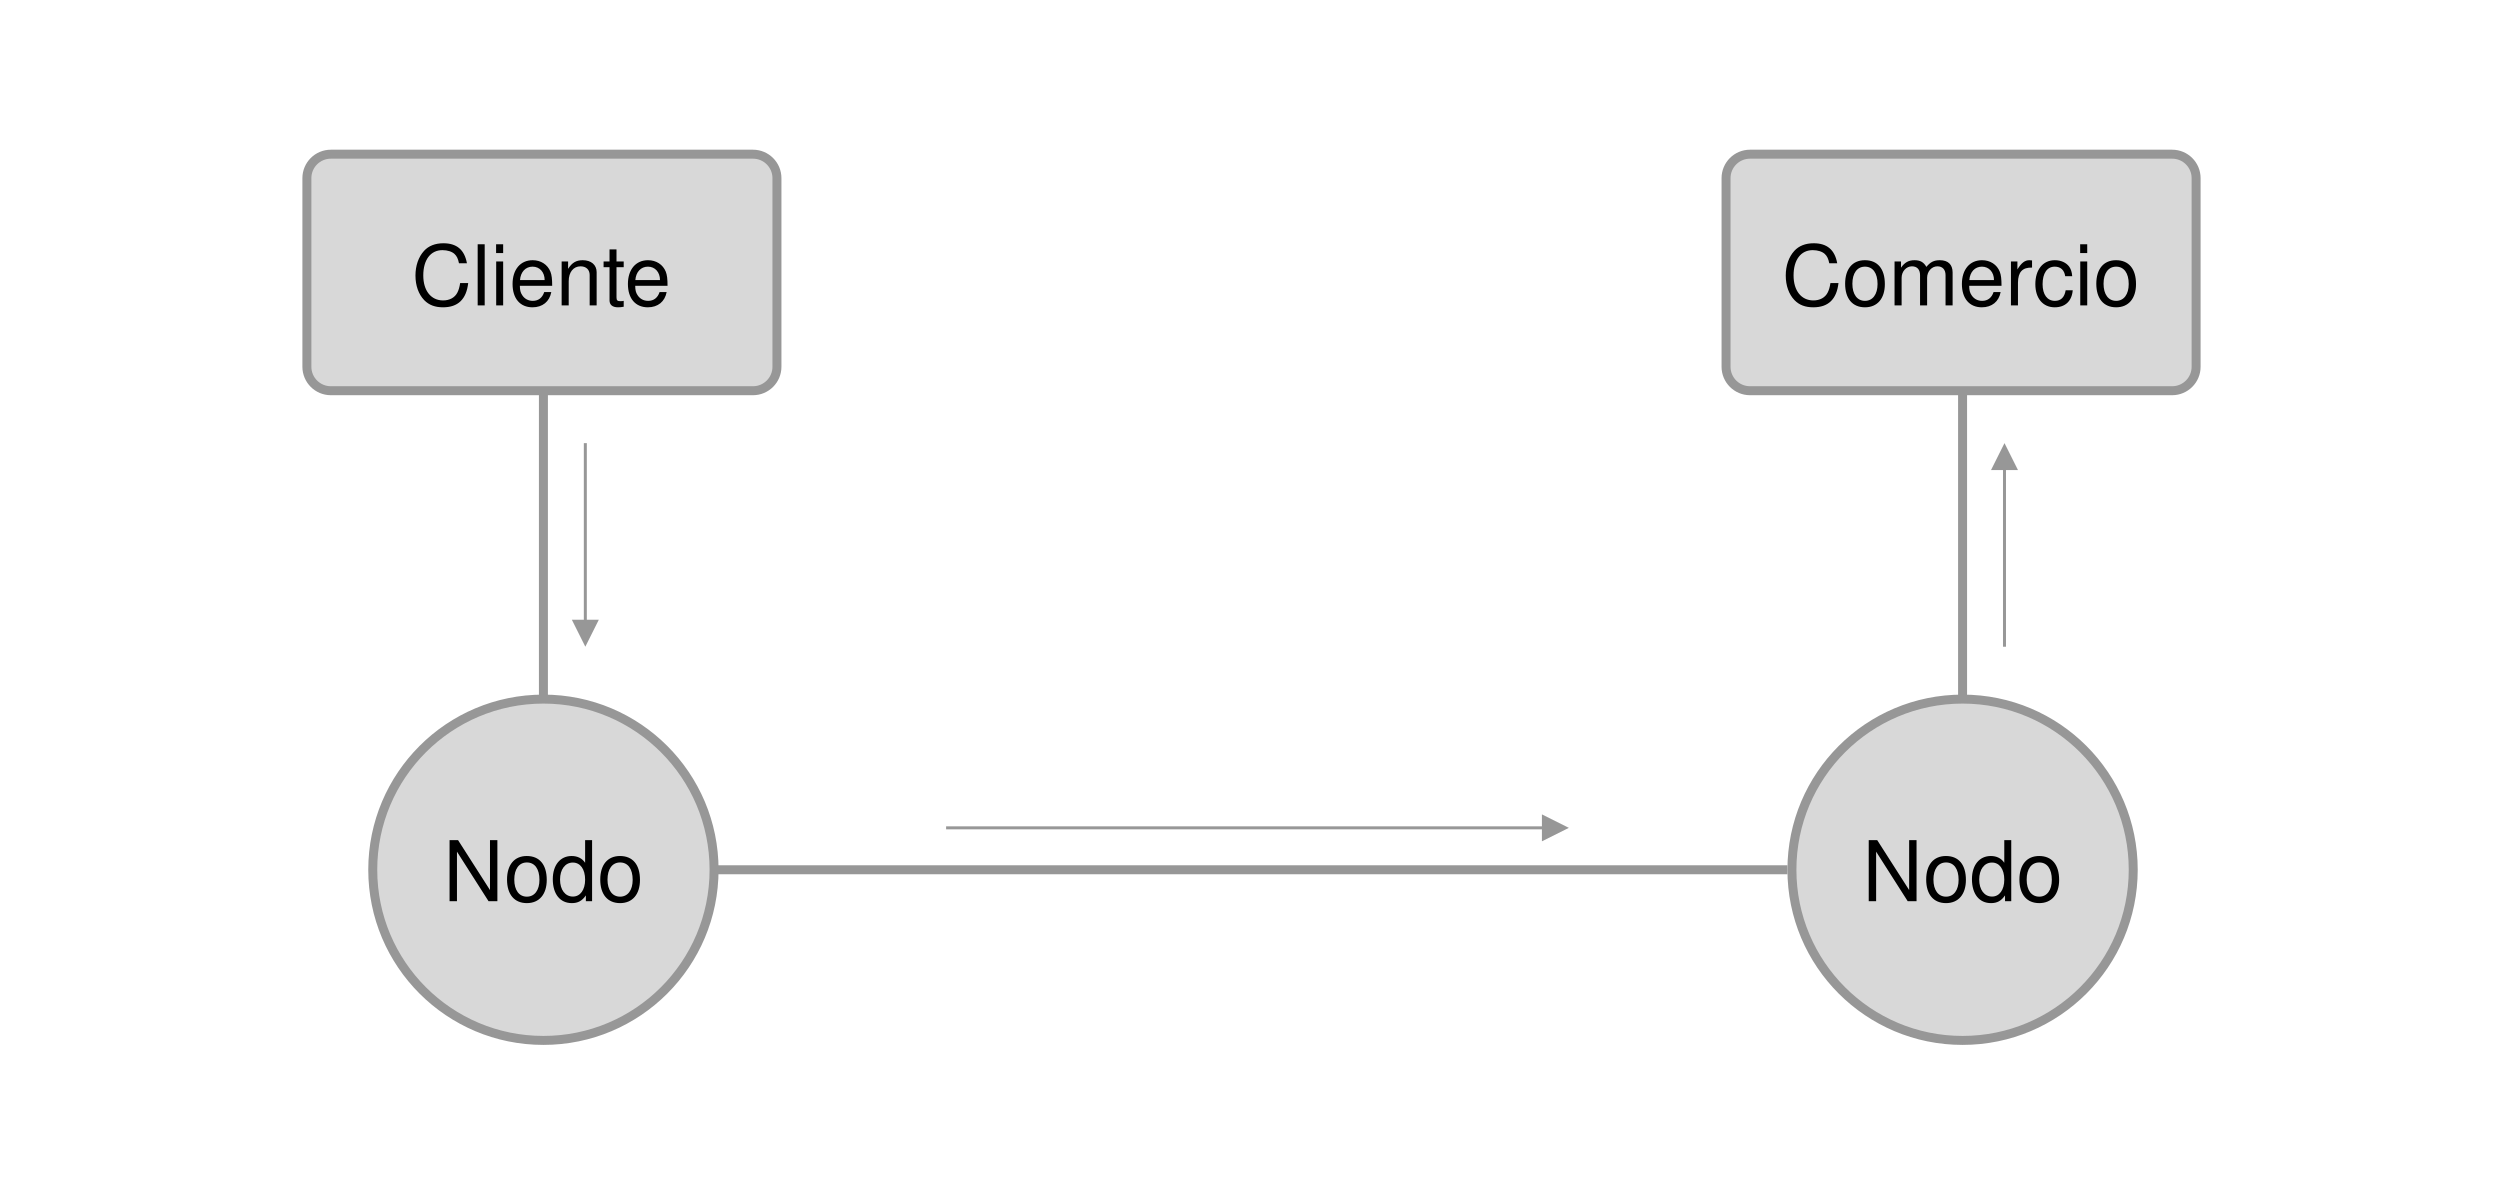
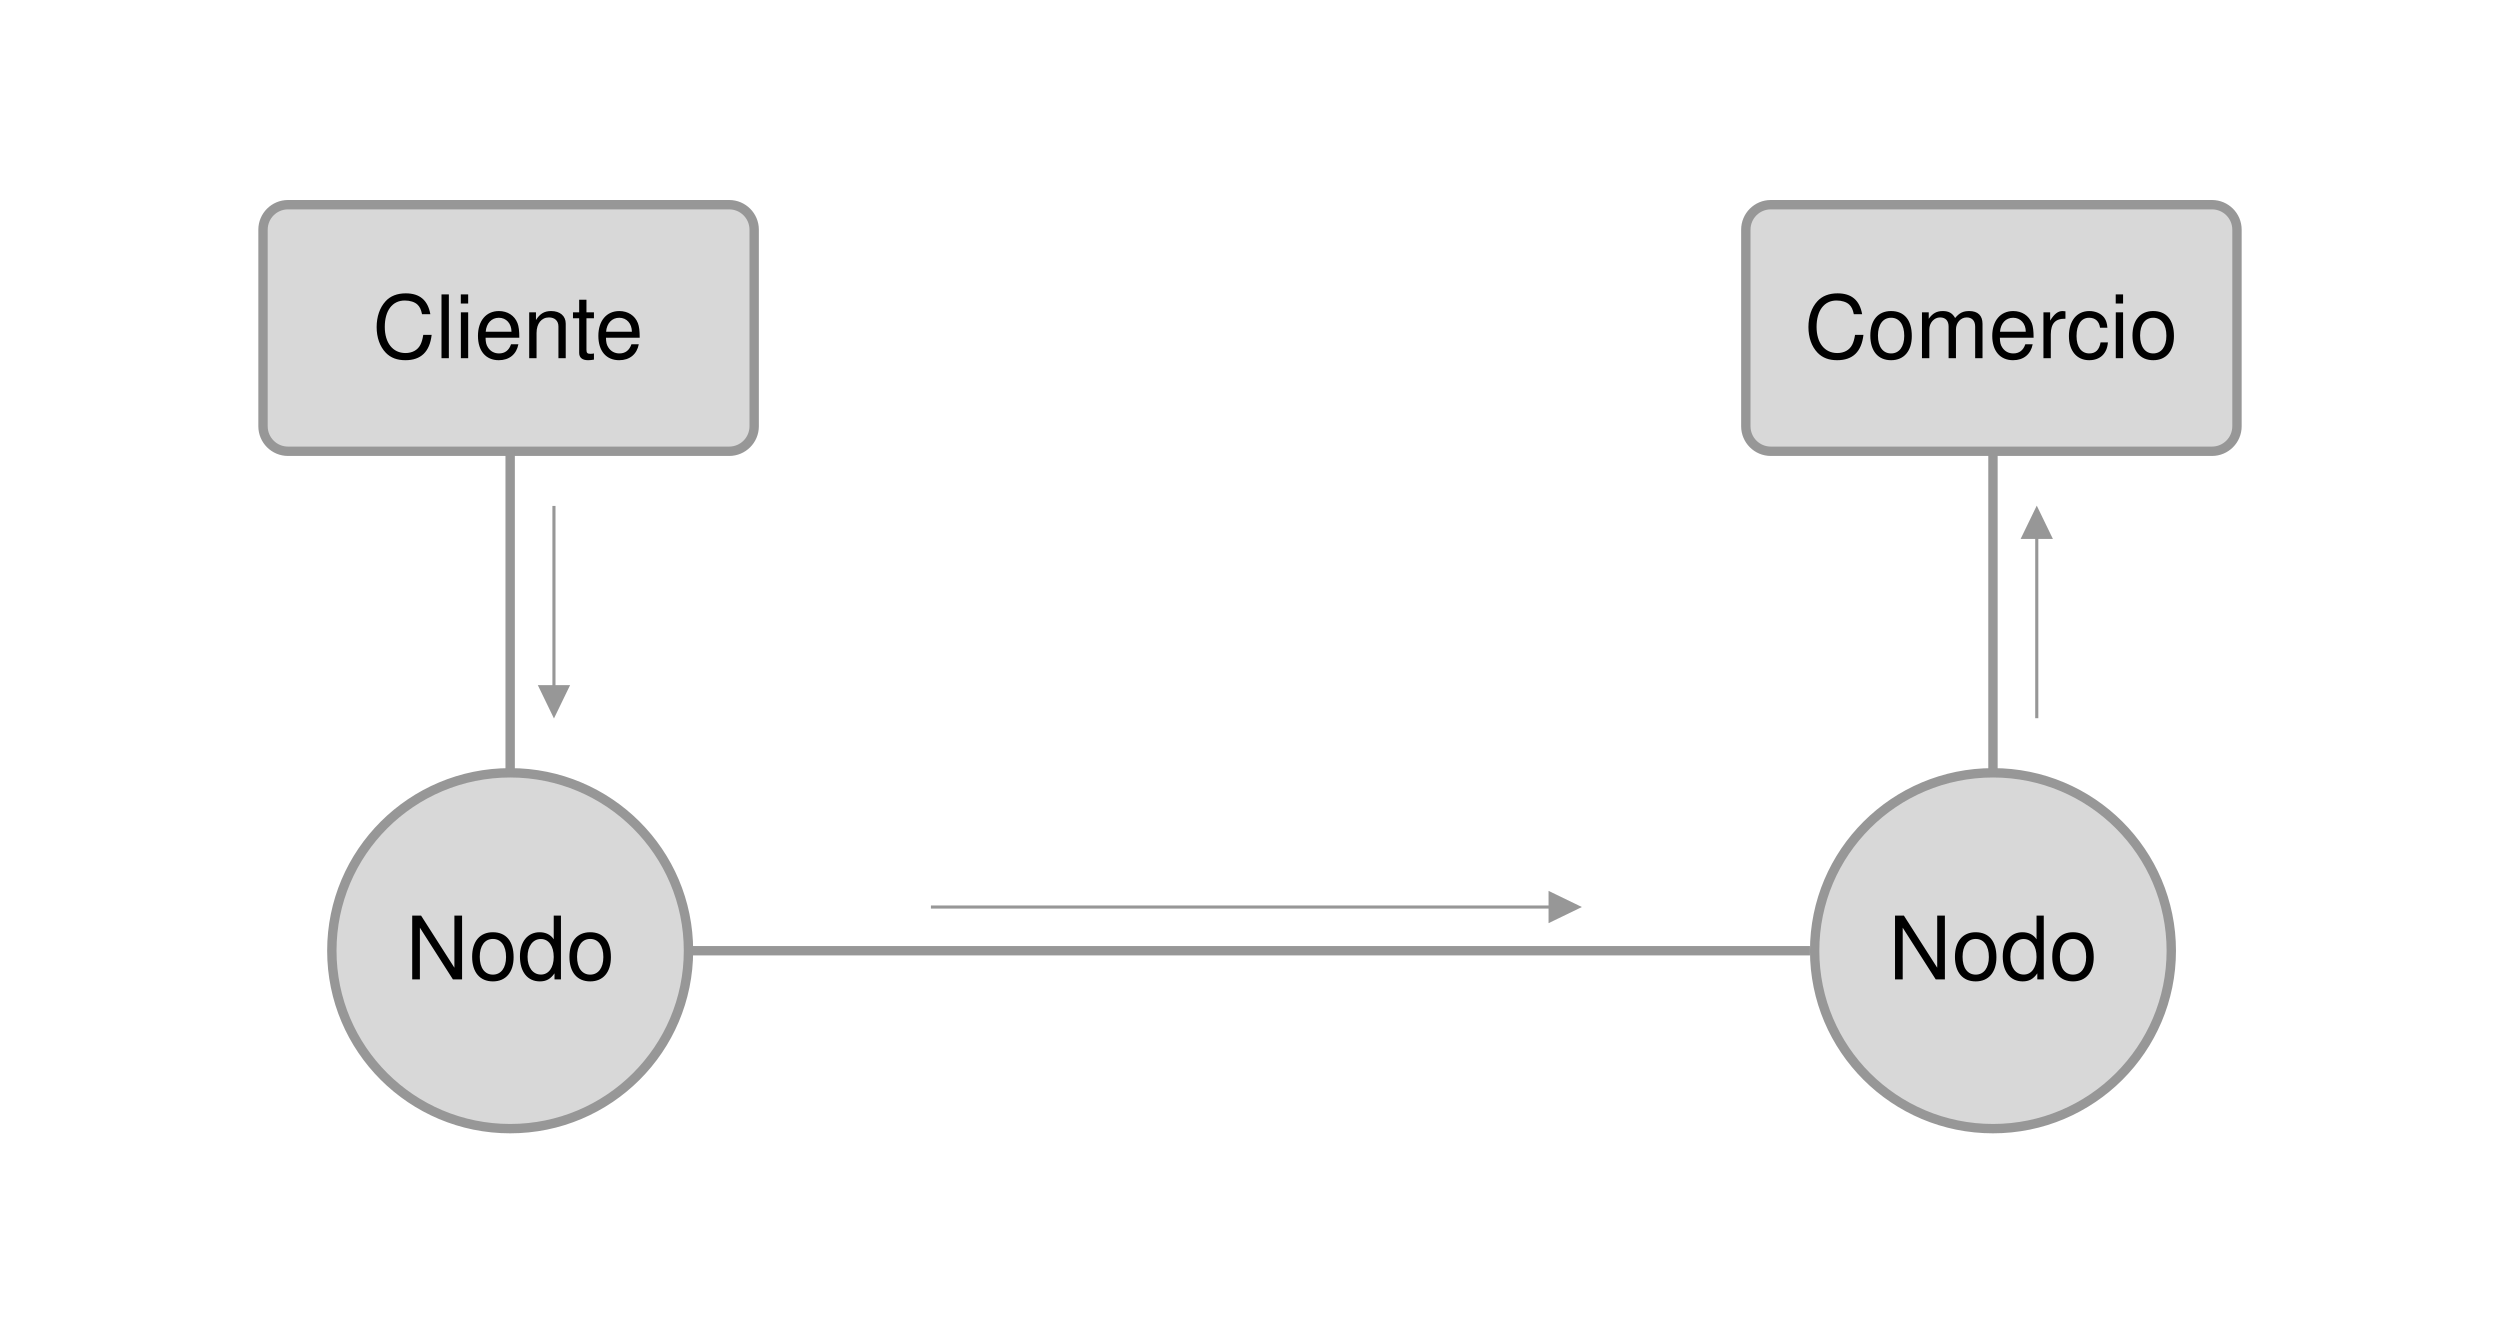
- <svg xmlns="http://www.w3.org/2000/svg" width="835px" height="398px" viewBox="0 0 835 398" version="1.1">
+ <svg xmlns="http://www.w3.org/2000/svg" width="600px" height="320px" viewBox="0 0 600 320" version="1.1">
  <g id="Artboard" stroke="none" stroke-width="1" fill="none" fill-rule="evenodd">
-     <g id="Group" transform="translate(101, 50)">
-       <rect id="Rectangle-Copy-2" stroke="#979797" stroke-width="3" fill="#D8D8D8" x="1.5" y="1.5" width="157" height="79" rx="8" />
-       <rect id="Rectangle-Copy-3" stroke="#979797" stroke-width="3" fill="#D8D8D8" x="475.5" y="1.5" width="157" height="79" rx="8" />
-       <text id="Cliente-Copy" font-family="Helvetica" font-size="28" font-weight="normal" fill="#000000">
-         <tspan x="36.421" y="52">Cliente</tspan>
+     <g id="Group" transform="translate(62, 48)">
+       <rect id="Rectangle-Copy-2" stroke="#979797" stroke-width="2.25" fill="#D8D8D8" x="1.125" y="1.125" width="117.876" height="59.181" rx="6" />
+       <rect id="Rectangle-Copy-3" stroke="#979797" stroke-width="2.25" fill="#D8D8D8" x="356.999" y="1.125" width="117.876" height="59.181" rx="6" />
+       <text id="Cliente-Copy" font-family="Helvetica" font-size="21" font-weight="normal" fill="#000000">
+         <tspan x="27.379" y="37.966">Cliente</tspan>
      </text>
-       <text id="Comercio-Copy" font-family="Helvetica" font-size="28" font-weight="normal" fill="#000000">
-         <tspan x="494.097" y="52">Comercio</tspan>
+       <text id="Comercio-Copy" font-family="Helvetica" font-size="21" font-weight="normal" fill="#000000">
+         <tspan x="371.009" y="37.966">Comercio</tspan>
      </text>
-       <line x1="139.5" y1="240.5" x2="494.5" y2="240.5" id="Line-Copy" stroke="#979797" stroke-width="3" stroke-linecap="square" />
-       <line x1="80.5" y1="81.5" x2="80.5" y2="182.5" id="Line-Copy-2" stroke="#979797" stroke-width="3" stroke-linecap="square" />
-       <line x1="554.5" y1="81.5" x2="554.5" y2="182.5" id="Line-Copy-3" stroke="#979797" stroke-width="3" stroke-linecap="square" />
-       <circle id="Oval" stroke="#979797" stroke-width="3" fill="#D8D8D8" cx="80.5" cy="240.5" r="57" />
-       <circle id="Oval-Copy" stroke="#979797" stroke-width="3" fill="#D8D8D8" cx="554.5" cy="240.5" r="57" />
-       <text id="Nodo" font-family="Helvetica" font-size="28" font-weight="normal" fill="#000000">
-         <tspan x="47.031" y="251">Nodo</tspan>
+       <line x1="104.735" y1="180.174" x2="371.265" y2="180.174" id="Line-Copy" stroke="#979797" stroke-width="2.25" stroke-linecap="square" />
+       <line x1="60.438" y1="61.057" x2="60.438" y2="136.722" id="Line-Copy-2" stroke="#979797" stroke-width="2.25" stroke-linecap="square" />
+       <line x1="416.312" y1="61.057" x2="416.312" y2="136.722" id="Line-Copy-3" stroke="#979797" stroke-width="2.25" stroke-linecap="square" />
+       <ellipse id="Oval" stroke="#979797" stroke-width="2.25" fill="#D8D8D8" cx="60.438" cy="180.174" rx="42.796" ry="42.701" />
+       <ellipse id="Oval-Copy" stroke="#979797" stroke-width="2.25" fill="#D8D8D8" cx="416.312" cy="180.174" rx="42.796" ry="42.701" />
+       <text id="Nodo" font-family="Helvetica" font-size="21" font-weight="normal" fill="#000000">
+         <tspan x="35.337" y="187.05">Nodo</tspan>
      </text>
-       <text id="Nodo-Copy" font-family="Helvetica" font-size="28" font-weight="normal" fill="#000000">
-         <tspan x="521.031" y="251">Nodo</tspan>
+       <text id="Nodo-Copy" font-family="Helvetica" font-size="21" font-weight="normal" fill="#000000">
+         <tspan x="391.211" y="187.05">Nodo</tspan>
      </text>
-       <path id="Line-2-Copy" d="M414,222 L423,226.5 L414,231 L414,227 L215,227 L215,226 L414,226 L414,222 Z" fill="#979797" fill-rule="nonzero" />
-       <path id="Line-2-Copy-2" d="M95,98 L95,157 L99,157 L94.5,166 L90,157 L94,157 L94,98 L95,98 Z" fill="#979797" fill-rule="nonzero" />
-       <path id="Line-2-Copy-3" d="M569,98 L569,157 L573,157 L568.5,166 L564,157 L568,157 L568,98 L569,98 Z" transform="translate(568.5, 132) scale(1, -1) translate(-568.5, -132) " fill="#979797" fill-rule="nonzero" />
+       <path id="Line-2-Copy" d="M309.653,165.811 L317.653,169.686 L309.653,173.561 L309.652,170.06 L161.42,170.061 L161.42,169.311 L309.652,169.31 L309.653,165.811 Z" fill="#979797" fill-rule="nonzero" />
+       <path id="Line-2-Copy-2" d="M71.325,73.418 L71.324,116.431 L74.825,116.431 L70.95,124.431 L67.075,116.431 L70.574,116.431 L70.575,73.418 L71.325,73.418 Z" fill="#979797" fill-rule="nonzero" />
+       <path id="Line-2-Copy-3" d="M427.198,73.418 L427.198,116.431 L430.698,116.431 L426.823,124.431 L422.948,116.431 L426.448,116.431 L426.448,73.418 L427.198,73.418 Z" transform="translate(426.8233, 98.88963) scale(1, -1) translate(-426.8233, -98.88963) " fill="#979797" fill-rule="nonzero" />
    </g>
  </g>
</svg>
